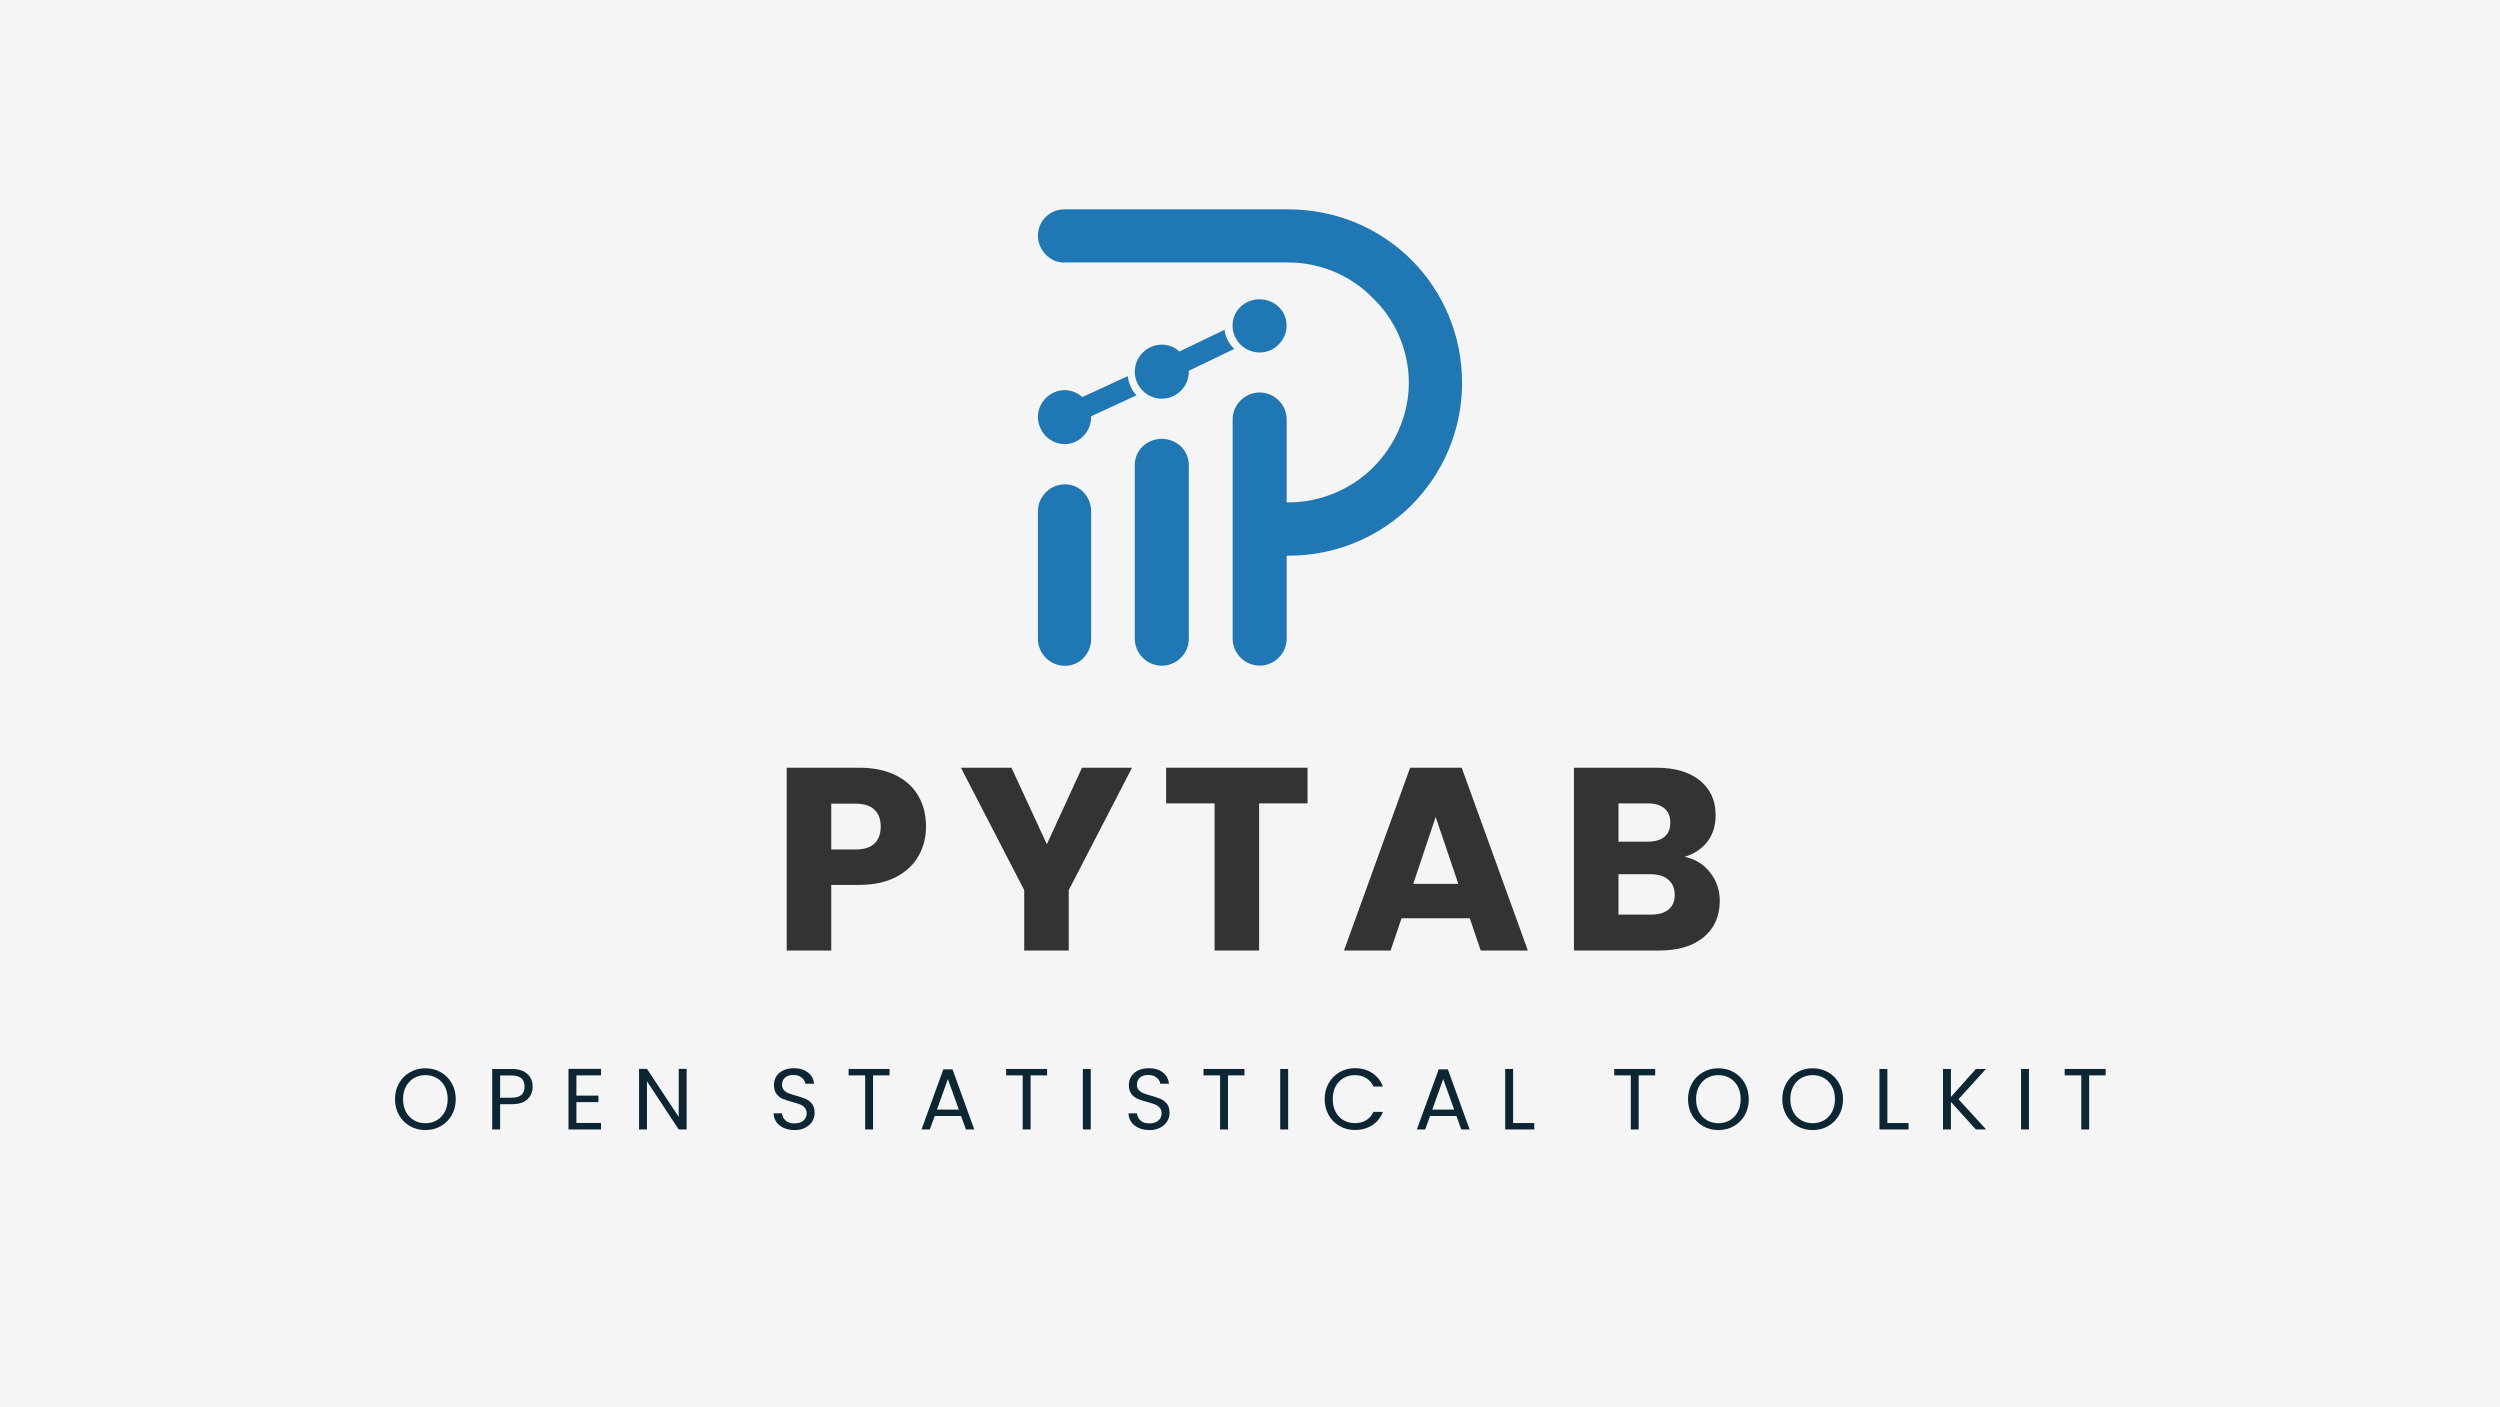
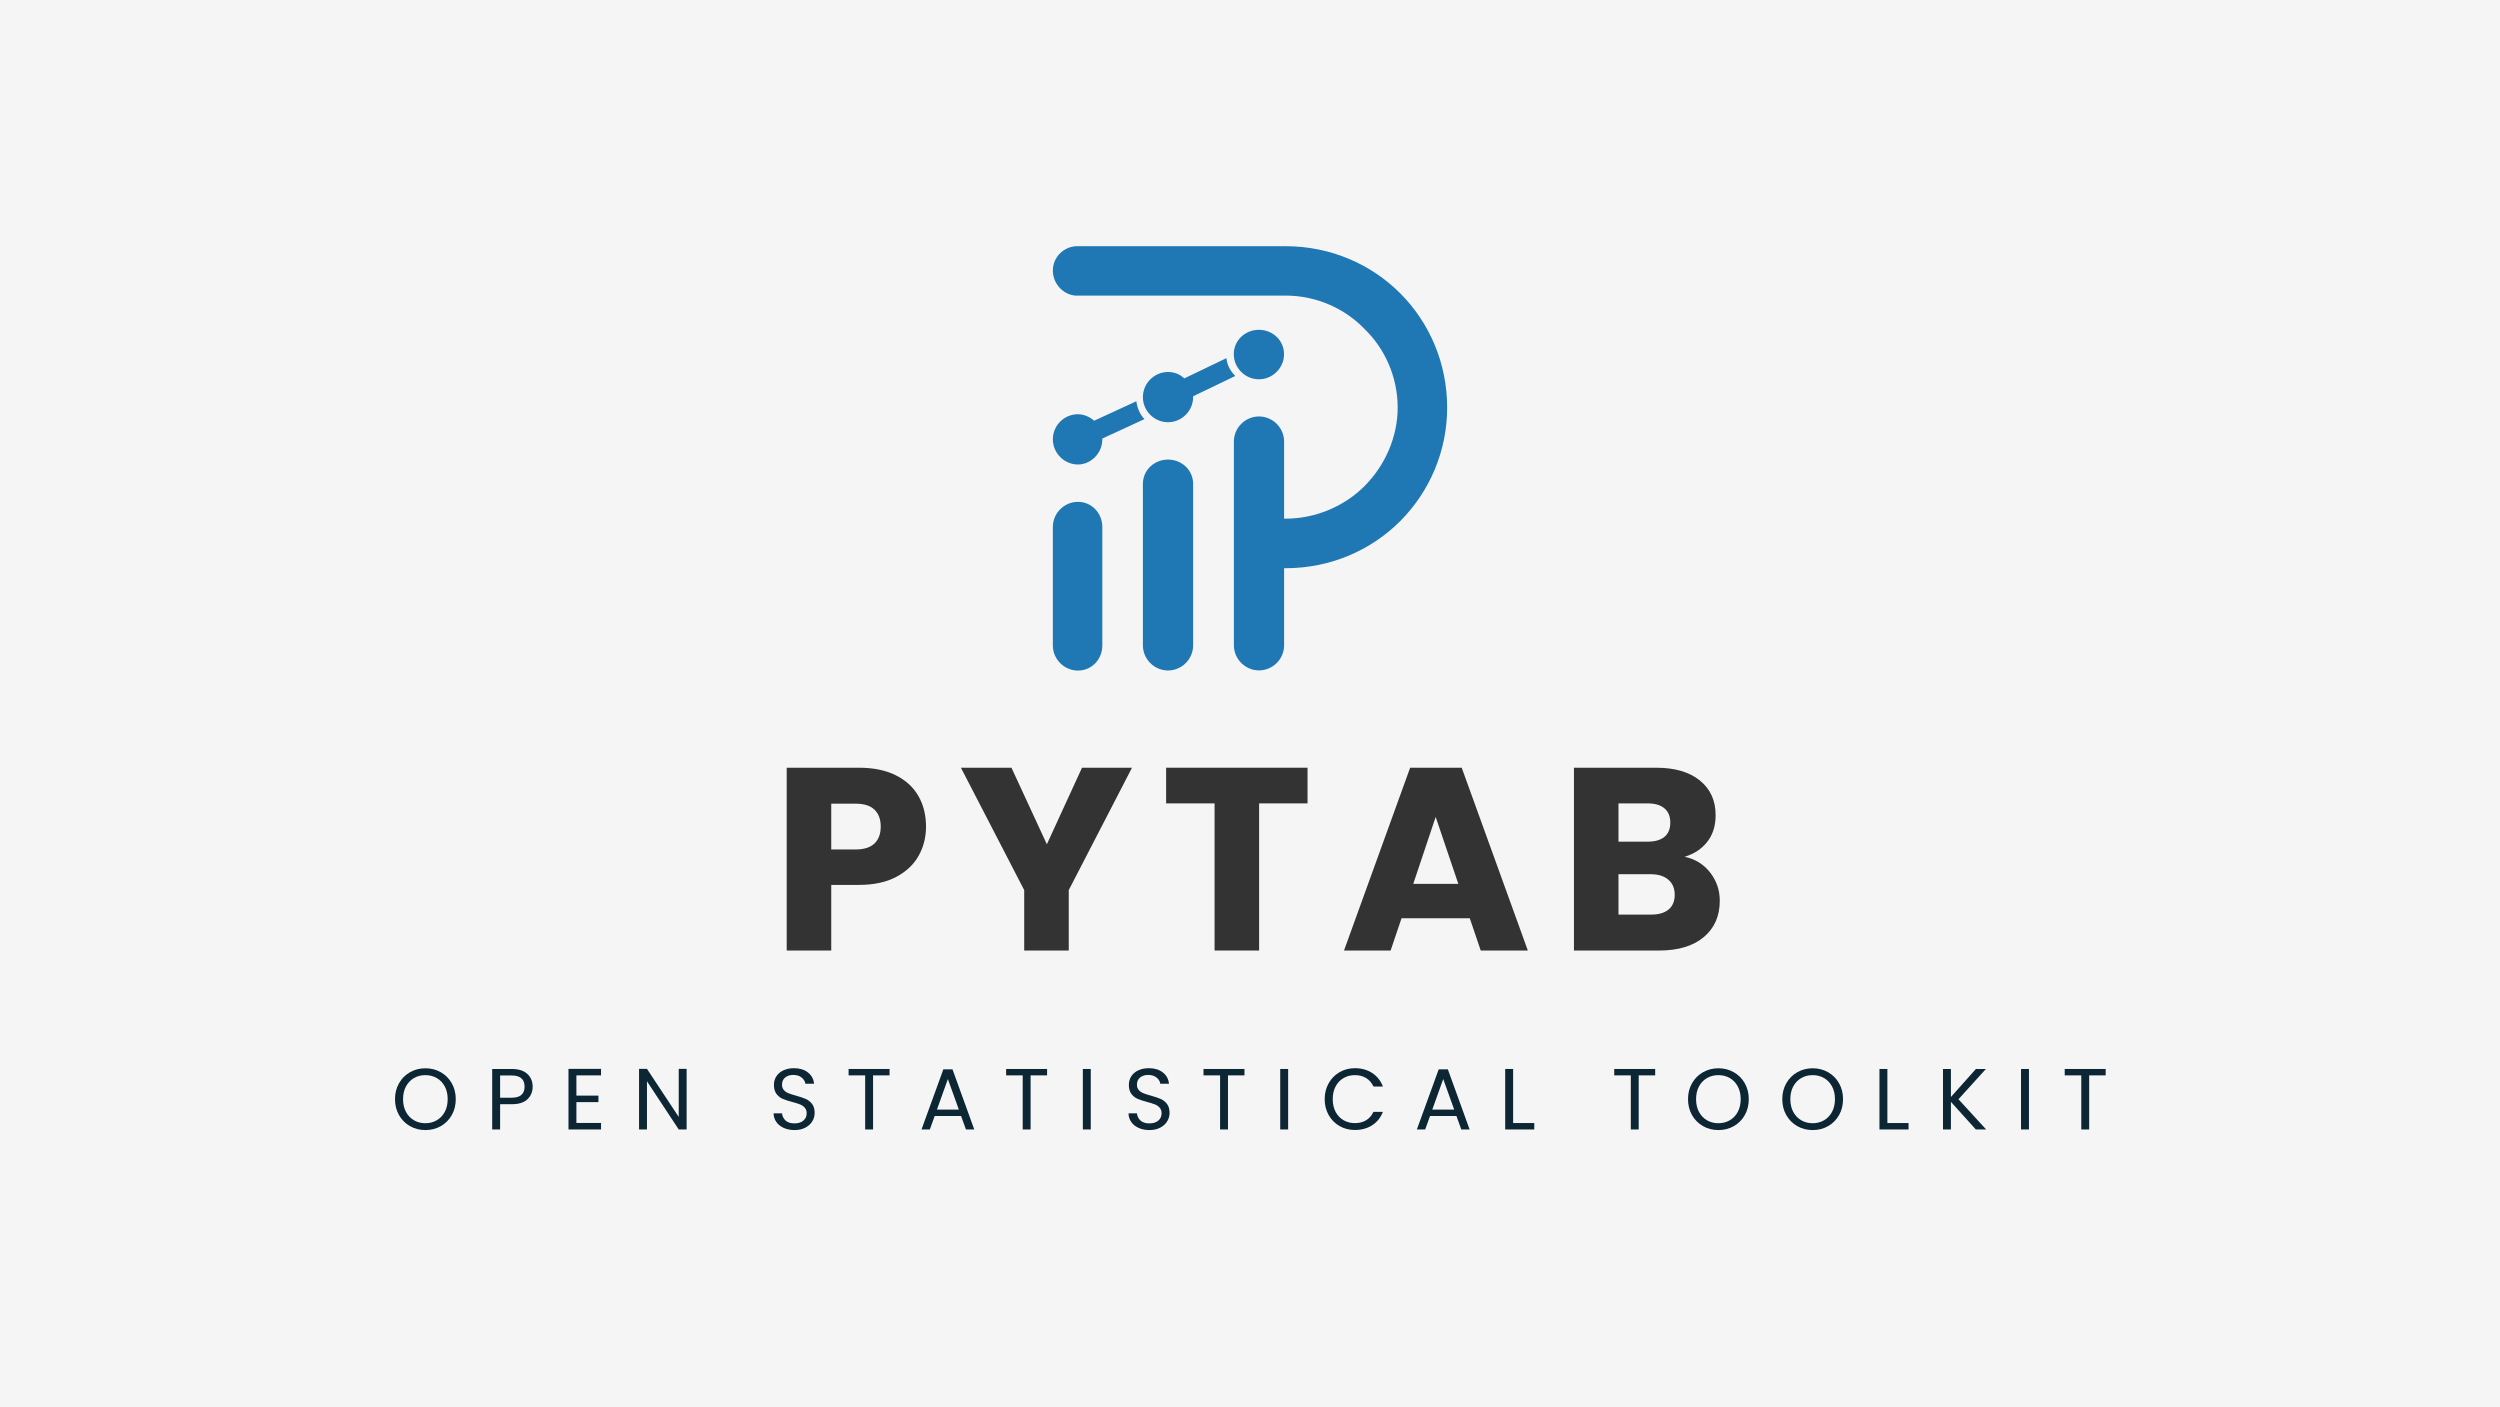
<svg xmlns="http://www.w3.org/2000/svg" width="1920" zoomAndPan="magnify" viewBox="0 0 1440 810" height="1080" preserveAspectRatio="xMidYMid meet" version="1.0">
  <defs>
    <g />
-     <clipPath id="7002e183da">
-       <path d="M 597.746 120.594 L 842.246 120.594 L 842.246 383.844 L 597.746 383.844 Z M 597.746 120.594 " clip-rule="nonzero" />
+     <clipPath id="86def2aaaa">
+       <path d="M 606.336 141.816 L 833.586 141.816 L 833.586 386.316 L 606.336 386.316 Z M 606.336 141.816 " clip-rule="nonzero" />
    </clipPath>
  </defs>
  <rect x="-144" width="1728" fill="#ffffff" y="-81" height="972" fill-opacity="1" />
  <rect x="-144" width="1728" fill="#f5f5f5" y="-81" height="972" fill-opacity="1" />
  <g fill="#333333" fill-opacity="1">
    <g transform="translate(443.8436, 547.5)">
      <g>
        <path d="M 89.547 -71.406 C 89.547 -65.301 88.145 -59.723 85.344 -54.672 C 82.551 -49.617 78.254 -45.539 72.453 -42.438 C 66.648 -39.344 59.445 -37.797 50.844 -37.797 L 34.953 -37.797 L 34.953 0 L 9.297 0 L 9.297 -105.297 L 50.844 -105.297 C 59.25 -105.297 66.348 -103.844 72.141 -100.938 C 77.941 -98.039 82.289 -94.039 85.188 -88.938 C 88.094 -83.844 89.547 -78 89.547 -71.406 Z M 48.906 -58.203 C 53.801 -58.203 57.445 -59.348 59.844 -61.641 C 62.25 -63.941 63.453 -67.195 63.453 -71.406 C 63.453 -75.602 62.25 -78.848 59.844 -81.141 C 57.445 -83.441 53.801 -84.594 48.906 -84.594 L 34.953 -84.594 L 34.953 -58.203 Z M 48.906 -58.203 " />
      </g>
    </g>
  </g>
  <g fill="#333333" fill-opacity="1">
    <g transform="translate(552.4436, 547.5)">
      <g>
        <path d="M 99.594 -105.297 L 63.156 -34.797 L 63.156 0 L 37.5 0 L 37.5 -34.797 L 1.047 -105.297 L 30.156 -105.297 L 50.547 -61.203 L 70.797 -105.297 Z M 99.594 -105.297 " />
      </g>
    </g>
  </g>
  <g fill="#333333" fill-opacity="1">
    <g transform="translate(668.0936, 547.5)">
      <g>
        <path d="M 85.047 -105.297 L 85.047 -84.75 L 57.156 -84.75 L 57.156 0 L 31.5 0 L 31.5 -84.75 L 3.594 -84.75 L 3.594 -105.297 Z M 85.047 -105.297 " />
      </g>
    </g>
  </g>
  <g fill="#333333" fill-opacity="1">
    <g transform="translate(771.7436, 547.5)">
      <g>
        <path d="M 74.844 -18.594 L 35.547 -18.594 L 29.25 0 L 2.406 0 L 40.5 -105.297 L 70.203 -105.297 L 108.297 0 L 81.156 0 Z M 68.25 -38.406 L 55.203 -76.953 L 42.297 -38.406 Z M 68.25 -38.406 " />
      </g>
    </g>
  </g>
  <g fill="#333333" fill-opacity="1">
    <g transform="translate(897.2936, 547.5)">
      <g>
        <path d="M 73.047 -54 C 79.148 -52.695 84.051 -49.672 87.75 -44.922 C 91.445 -40.172 93.297 -34.75 93.297 -28.656 C 93.297 -19.852 90.219 -12.875 84.062 -7.719 C 77.914 -2.57 69.344 0 58.344 0 L 9.297 0 L 9.297 -105.297 L 56.703 -105.297 C 67.398 -105.297 75.773 -102.844 81.828 -97.938 C 87.879 -93.039 90.906 -86.395 90.906 -78 C 90.906 -71.801 89.281 -66.648 86.031 -62.547 C 82.781 -58.453 78.453 -55.602 73.047 -54 Z M 34.953 -62.703 L 51.75 -62.703 C 55.945 -62.703 59.172 -63.625 61.422 -65.469 C 63.672 -67.32 64.797 -70.051 64.797 -73.656 C 64.797 -77.25 63.672 -79.992 61.422 -81.891 C 59.172 -83.797 55.945 -84.75 51.75 -84.75 L 34.953 -84.75 Z M 53.844 -20.703 C 58.145 -20.703 61.469 -21.676 63.812 -23.625 C 66.164 -25.57 67.344 -28.395 67.344 -32.094 C 67.344 -35.801 66.117 -38.703 63.672 -40.797 C 61.223 -42.898 57.848 -43.953 53.547 -43.953 L 34.953 -43.953 L 34.953 -20.703 Z M 53.844 -20.703 " />
      </g>
    </g>
  </g>
  <g fill="#0d2634" fill-opacity="1">
    <g transform="translate(225.3633, 650.5732)">
      <g>
        <path d="M 19.656 0.344 C 16.414 0.344 13.461 -0.41 10.797 -1.922 C 8.129 -3.441 6.02 -5.555 4.469 -8.266 C 2.926 -10.984 2.156 -14.047 2.156 -17.453 C 2.156 -20.848 2.926 -23.906 4.469 -26.625 C 6.02 -29.344 8.129 -31.457 10.797 -32.969 C 13.461 -34.488 16.414 -35.25 19.656 -35.25 C 22.914 -35.25 25.879 -34.488 28.547 -32.969 C 31.211 -31.457 33.312 -29.348 34.844 -26.641 C 36.383 -23.941 37.156 -20.879 37.156 -17.453 C 37.156 -14.016 36.383 -10.945 34.844 -8.25 C 33.312 -5.551 31.211 -3.441 28.547 -1.922 C 25.879 -0.41 22.914 0.344 19.656 0.344 Z M 19.656 -3.594 C 22.082 -3.594 24.27 -4.16 26.219 -5.297 C 28.176 -6.43 29.711 -8.047 30.828 -10.141 C 31.941 -12.242 32.5 -14.68 32.5 -17.453 C 32.5 -20.254 31.941 -22.695 30.828 -24.781 C 29.711 -26.863 28.188 -28.469 26.25 -29.594 C 24.312 -30.727 22.113 -31.297 19.656 -31.297 C 17.188 -31.297 14.984 -30.727 13.047 -29.594 C 11.117 -28.469 9.594 -26.863 8.469 -24.781 C 7.352 -22.695 6.797 -20.254 6.797 -17.453 C 6.797 -14.68 7.352 -12.242 8.469 -10.141 C 9.594 -8.047 11.129 -6.43 13.078 -5.297 C 15.023 -4.16 17.219 -3.594 19.656 -3.594 Z M 19.656 -3.594 " />
      </g>
    </g>
  </g>
  <g fill="#0d2634" fill-opacity="1">
    <g transform="translate(279.6572, 650.5732)">
      <g>
        <path d="M 27.156 -24.656 C 27.156 -21.75 26.16 -19.336 24.172 -17.422 C 22.191 -15.504 19.164 -14.547 15.094 -14.547 L 8.406 -14.547 L 8.406 0 L 3.844 0 L 3.844 -34.844 L 15.094 -34.844 C 19.031 -34.844 22.023 -33.895 24.078 -32 C 26.129 -30.102 27.156 -27.656 27.156 -24.656 Z M 15.094 -18.297 C 17.633 -18.297 19.504 -18.844 20.703 -19.938 C 21.898 -21.039 22.5 -22.613 22.5 -24.656 C 22.5 -28.945 20.031 -31.094 15.094 -31.094 L 8.406 -31.094 L 8.406 -18.297 Z M 15.094 -18.297 " />
      </g>
    </g>
  </g>
  <g fill="#0d2634" fill-opacity="1">
    <g transform="translate(323.6027, 650.5732)">
      <g>
        <path d="M 8.406 -31.156 L 8.406 -19.5 L 21.094 -19.5 L 21.094 -15.75 L 8.406 -15.75 L 8.406 -3.75 L 22.594 -3.75 L 22.594 0 L 3.844 0 L 3.844 -34.906 L 22.594 -34.906 L 22.594 -31.156 Z M 8.406 -31.156 " />
      </g>
    </g>
  </g>
  <g fill="#0d2634" fill-opacity="1">
    <g transform="translate(364.2487, 650.5732)">
      <g>
        <path d="M 31.25 0 L 26.703 0 L 8.406 -27.75 L 8.406 0 L 3.844 0 L 3.844 -34.906 L 8.406 -34.906 L 26.703 -7.203 L 26.703 -34.906 L 31.25 -34.906 Z M 31.25 0 " />
      </g>
    </g>
  </g>
  <g fill="#0d2634" fill-opacity="1">
    <g transform="translate(414.3933, 650.5732)">
      <g />
    </g>
  </g>
  <g fill="#0d2634" fill-opacity="1">
    <g transform="translate(442.7412, 650.5732)">
      <g>
        <path d="M 14.906 0.344 C 12.602 0.344 10.539 -0.062 8.719 -0.875 C 6.906 -1.688 5.484 -2.816 4.453 -4.266 C 3.422 -5.723 2.883 -7.398 2.844 -9.297 L 7.703 -9.297 C 7.867 -7.66 8.539 -6.285 9.719 -5.172 C 10.906 -4.055 12.633 -3.5 14.906 -3.5 C 17.07 -3.5 18.781 -4.039 20.031 -5.125 C 21.281 -6.207 21.906 -7.598 21.906 -9.297 C 21.906 -10.629 21.535 -11.711 20.797 -12.547 C 20.066 -13.379 19.148 -14.008 18.047 -14.438 C 16.953 -14.875 15.469 -15.344 13.594 -15.844 C 11.301 -16.445 9.461 -17.047 8.078 -17.641 C 6.691 -18.242 5.504 -19.188 4.516 -20.469 C 3.535 -21.758 3.047 -23.488 3.047 -25.656 C 3.047 -27.551 3.531 -29.234 4.5 -30.703 C 5.469 -32.172 6.828 -33.301 8.578 -34.094 C 10.328 -34.895 12.332 -35.297 14.594 -35.297 C 17.863 -35.297 20.539 -34.477 22.625 -32.844 C 24.707 -31.219 25.883 -29.051 26.156 -26.344 L 21.156 -26.344 C 20.988 -27.676 20.285 -28.852 19.047 -29.875 C 17.816 -30.895 16.188 -31.406 14.156 -31.406 C 12.25 -31.406 10.695 -30.91 9.5 -29.922 C 8.301 -28.941 7.703 -27.566 7.703 -25.797 C 7.703 -24.535 8.055 -23.504 8.766 -22.703 C 9.484 -21.898 10.367 -21.289 11.422 -20.875 C 12.473 -20.457 13.945 -19.984 15.844 -19.453 C 18.145 -18.816 19.992 -18.191 21.391 -17.578 C 22.797 -16.961 24 -16.008 25 -14.719 C 26 -13.438 26.5 -11.695 26.5 -9.5 C 26.5 -7.801 26.047 -6.203 25.141 -4.703 C 24.242 -3.203 22.91 -1.984 21.141 -1.047 C 19.379 -0.117 17.301 0.344 14.906 0.344 Z M 14.906 0.344 " />
      </g>
    </g>
  </g>
  <g fill="#0d2634" fill-opacity="1">
    <g transform="translate(487.0867, 650.5732)">
      <g>
        <path d="M 25.297 -34.844 L 25.297 -31.156 L 15.797 -31.156 L 15.797 0 L 11.25 0 L 11.25 -31.156 L 1.703 -31.156 L 1.703 -34.844 Z M 25.297 -34.844 " />
      </g>
    </g>
  </g>
  <g fill="#0d2634" fill-opacity="1">
    <g transform="translate(529.1325, 650.5732)">
      <g>
        <path d="M 24.453 -7.75 L 9.25 -7.75 L 6.453 0 L 1.656 0 L 14.25 -34.656 L 19.5 -34.656 L 32.047 0 L 27.25 0 Z M 23.156 -11.453 L 16.844 -29.047 L 10.547 -11.453 Z M 23.156 -11.453 " />
      </g>
    </g>
  </g>
  <g fill="#0d2634" fill-opacity="1">
    <g transform="translate(577.8273, 650.5732)">
      <g>
        <path d="M 25.297 -34.844 L 25.297 -31.156 L 15.797 -31.156 L 15.797 0 L 11.25 0 L 11.25 -31.156 L 1.703 -31.156 L 1.703 -34.844 Z M 25.297 -34.844 " />
      </g>
    </g>
  </g>
  <g fill="#0d2634" fill-opacity="1">
    <g transform="translate(619.8731, 650.5732)">
      <g>
        <path d="M 8.406 -34.844 L 8.406 0 L 3.844 0 L 3.844 -34.844 Z M 8.406 -34.844 " />
      </g>
    </g>
  </g>
  <g fill="#0d2634" fill-opacity="1">
    <g transform="translate(647.1712, 650.5732)">
      <g>
        <path d="M 14.906 0.344 C 12.602 0.344 10.539 -0.062 8.719 -0.875 C 6.906 -1.688 5.484 -2.816 4.453 -4.266 C 3.422 -5.723 2.883 -7.398 2.844 -9.297 L 7.703 -9.297 C 7.867 -7.66 8.539 -6.285 9.719 -5.172 C 10.906 -4.055 12.633 -3.5 14.906 -3.5 C 17.07 -3.5 18.781 -4.039 20.031 -5.125 C 21.281 -6.207 21.906 -7.598 21.906 -9.297 C 21.906 -10.629 21.535 -11.711 20.797 -12.547 C 20.066 -13.379 19.148 -14.008 18.047 -14.438 C 16.953 -14.875 15.469 -15.344 13.594 -15.844 C 11.301 -16.445 9.461 -17.047 8.078 -17.641 C 6.691 -18.242 5.504 -19.188 4.516 -20.469 C 3.535 -21.758 3.047 -23.488 3.047 -25.656 C 3.047 -27.551 3.531 -29.234 4.5 -30.703 C 5.469 -32.172 6.828 -33.301 8.578 -34.094 C 10.328 -34.895 12.332 -35.297 14.594 -35.297 C 17.863 -35.297 20.539 -34.477 22.625 -32.844 C 24.707 -31.219 25.883 -29.051 26.156 -26.344 L 21.156 -26.344 C 20.988 -27.676 20.285 -28.852 19.047 -29.875 C 17.816 -30.895 16.188 -31.406 14.156 -31.406 C 12.25 -31.406 10.695 -30.91 9.5 -29.922 C 8.301 -28.941 7.703 -27.566 7.703 -25.797 C 7.703 -24.535 8.055 -23.504 8.766 -22.703 C 9.484 -21.898 10.367 -21.289 11.422 -20.875 C 12.473 -20.457 13.945 -19.984 15.844 -19.453 C 18.145 -18.816 19.992 -18.191 21.391 -17.578 C 22.797 -16.961 24 -16.008 25 -14.719 C 26 -13.438 26.5 -11.695 26.5 -9.5 C 26.5 -7.801 26.047 -6.203 25.141 -4.703 C 24.242 -3.203 22.91 -1.984 21.141 -1.047 C 19.379 -0.117 17.301 0.344 14.906 0.344 Z M 14.906 0.344 " />
      </g>
    </g>
  </g>
  <g fill="#0d2634" fill-opacity="1">
    <g transform="translate(691.5166, 650.5732)">
      <g>
        <path d="M 25.297 -34.844 L 25.297 -31.156 L 15.797 -31.156 L 15.797 0 L 11.25 0 L 11.25 -31.156 L 1.703 -31.156 L 1.703 -34.844 Z M 25.297 -34.844 " />
      </g>
    </g>
  </g>
  <g fill="#0d2634" fill-opacity="1">
    <g transform="translate(733.5624, 650.5732)">
      <g>
        <path d="M 8.406 -34.844 L 8.406 0 L 3.844 0 L 3.844 -34.844 Z M 8.406 -34.844 " />
      </g>
    </g>
  </g>
  <g fill="#0d2634" fill-opacity="1">
    <g transform="translate(760.8605, 650.5732)">
      <g>
        <path d="M 2.156 -17.453 C 2.156 -20.848 2.922 -23.906 4.453 -26.625 C 5.984 -29.344 8.07 -31.469 10.719 -33 C 13.375 -34.531 16.316 -35.297 19.547 -35.297 C 23.348 -35.297 26.664 -34.379 29.5 -32.547 C 32.332 -30.711 34.398 -28.113 35.703 -24.75 L 30.25 -24.75 C 29.281 -26.852 27.883 -28.469 26.062 -29.594 C 24.25 -30.727 22.078 -31.297 19.547 -31.297 C 17.117 -31.297 14.938 -30.727 13 -29.594 C 11.062 -28.469 9.539 -26.863 8.438 -24.781 C 7.344 -22.695 6.797 -20.254 6.797 -17.453 C 6.797 -14.68 7.344 -12.254 8.438 -10.172 C 9.539 -8.086 11.062 -6.477 13 -5.344 C 14.938 -4.219 17.117 -3.656 19.547 -3.656 C 22.078 -3.656 24.25 -4.211 26.062 -5.328 C 27.883 -6.441 29.281 -8.051 30.25 -10.156 L 35.703 -10.156 C 34.398 -6.82 32.332 -4.242 29.5 -2.422 C 26.664 -0.609 23.348 0.297 19.547 0.297 C 16.316 0.297 13.375 -0.457 10.719 -1.969 C 8.07 -3.488 5.984 -5.598 4.453 -8.297 C 2.922 -10.992 2.156 -14.047 2.156 -17.453 Z M 2.156 -17.453 " />
      </g>
    </g>
  </g>
  <g fill="#0d2634" fill-opacity="1">
    <g transform="translate(814.4546, 650.5732)">
      <g>
        <path d="M 24.453 -7.75 L 9.25 -7.75 L 6.453 0 L 1.656 0 L 14.25 -34.656 L 19.5 -34.656 L 32.047 0 L 27.25 0 Z M 23.156 -11.453 L 16.844 -29.047 L 10.547 -11.453 Z M 23.156 -11.453 " />
      </g>
    </g>
  </g>
  <g fill="#0d2634" fill-opacity="1">
    <g transform="translate(863.1494, 650.5732)">
      <g>
        <path d="M 8.406 -3.703 L 20.594 -3.703 L 20.594 0 L 3.844 0 L 3.844 -34.844 L 8.406 -34.844 Z M 8.406 -3.703 " />
      </g>
    </g>
  </g>
  <g fill="#0d2634" fill-opacity="1">
    <g transform="translate(899.746, 650.5732)">
      <g />
    </g>
  </g>
  <g fill="#0d2634" fill-opacity="1">
    <g transform="translate(928.0939, 650.5732)">
      <g>
        <path d="M 25.297 -34.844 L 25.297 -31.156 L 15.797 -31.156 L 15.797 0 L 11.25 0 L 11.25 -31.156 L 1.703 -31.156 L 1.703 -34.844 Z M 25.297 -34.844 " />
      </g>
    </g>
  </g>
  <g fill="#0d2634" fill-opacity="1">
    <g transform="translate(970.1398, 650.5732)">
      <g>
        <path d="M 19.656 0.344 C 16.414 0.344 13.461 -0.41 10.797 -1.922 C 8.129 -3.441 6.02 -5.555 4.469 -8.266 C 2.926 -10.984 2.156 -14.047 2.156 -17.453 C 2.156 -20.848 2.926 -23.906 4.469 -26.625 C 6.02 -29.344 8.129 -31.457 10.797 -32.969 C 13.461 -34.488 16.414 -35.25 19.656 -35.25 C 22.914 -35.25 25.879 -34.488 28.547 -32.969 C 31.211 -31.457 33.312 -29.348 34.844 -26.641 C 36.383 -23.941 37.156 -20.879 37.156 -17.453 C 37.156 -14.016 36.383 -10.945 34.844 -8.25 C 33.312 -5.551 31.211 -3.441 28.547 -1.922 C 25.879 -0.41 22.914 0.344 19.656 0.344 Z M 19.656 -3.594 C 22.082 -3.594 24.27 -4.16 26.219 -5.297 C 28.176 -6.43 29.711 -8.047 30.828 -10.141 C 31.941 -12.242 32.5 -14.68 32.5 -17.453 C 32.5 -20.254 31.941 -22.695 30.828 -24.781 C 29.711 -26.863 28.188 -28.469 26.25 -29.594 C 24.312 -30.727 22.113 -31.297 19.656 -31.297 C 17.188 -31.297 14.984 -30.727 13.047 -29.594 C 11.117 -28.469 9.594 -26.863 8.469 -24.781 C 7.352 -22.695 6.797 -20.254 6.797 -17.453 C 6.797 -14.68 7.352 -12.242 8.469 -10.141 C 9.594 -8.047 11.129 -6.43 13.078 -5.297 C 15.023 -4.16 17.219 -3.594 19.656 -3.594 Z M 19.656 -3.594 " />
      </g>
    </g>
  </g>
  <g fill="#0d2634" fill-opacity="1">
    <g transform="translate(1024.434, 650.5732)">
      <g>
        <path d="M 19.656 0.344 C 16.414 0.344 13.461 -0.41 10.797 -1.922 C 8.129 -3.441 6.02 -5.555 4.469 -8.266 C 2.926 -10.984 2.156 -14.047 2.156 -17.453 C 2.156 -20.848 2.926 -23.906 4.469 -26.625 C 6.02 -29.344 8.129 -31.457 10.797 -32.969 C 13.461 -34.488 16.414 -35.25 19.656 -35.25 C 22.914 -35.25 25.879 -34.488 28.547 -32.969 C 31.211 -31.457 33.312 -29.348 34.844 -26.641 C 36.383 -23.941 37.156 -20.879 37.156 -17.453 C 37.156 -14.016 36.383 -10.945 34.844 -8.25 C 33.312 -5.551 31.211 -3.441 28.547 -1.922 C 25.879 -0.41 22.914 0.344 19.656 0.344 Z M 19.656 -3.594 C 22.082 -3.594 24.27 -4.16 26.219 -5.297 C 28.176 -6.43 29.711 -8.047 30.828 -10.141 C 31.941 -12.242 32.5 -14.68 32.5 -17.453 C 32.5 -20.254 31.941 -22.695 30.828 -24.781 C 29.711 -26.863 28.188 -28.469 26.25 -29.594 C 24.312 -30.727 22.113 -31.297 19.656 -31.297 C 17.188 -31.297 14.984 -30.727 13.047 -29.594 C 11.117 -28.469 9.594 -26.863 8.469 -24.781 C 7.352 -22.695 6.797 -20.254 6.797 -17.453 C 6.797 -14.68 7.352 -12.242 8.469 -10.141 C 9.594 -8.047 11.129 -6.43 13.078 -5.297 C 15.023 -4.16 17.219 -3.594 19.656 -3.594 Z M 19.656 -3.594 " />
      </g>
    </g>
  </g>
  <g fill="#0d2634" fill-opacity="1">
    <g transform="translate(1078.728, 650.5732)">
      <g>
        <path d="M 8.406 -3.703 L 20.594 -3.703 L 20.594 0 L 3.844 0 L 3.844 -34.844 L 8.406 -34.844 Z M 8.406 -3.703 " />
      </g>
    </g>
  </g>
  <g fill="#0d2634" fill-opacity="1">
    <g transform="translate(1115.324, 650.5732)">
      <g>
        <path d="M 22.75 0 L 8.406 -15.906 L 8.406 0 L 3.844 0 L 3.844 -34.844 L 8.406 -34.844 L 8.406 -18.703 L 22.797 -34.844 L 28.547 -34.844 L 12.75 -17.406 L 28.703 0 Z M 22.75 0 " />
      </g>
    </g>
  </g>
  <g fill="#0d2634" fill-opacity="1">
    <g transform="translate(1160.27, 650.5732)">
      <g>
        <path d="M 8.406 -34.844 L 8.406 0 L 3.844 0 L 3.844 -34.844 Z M 8.406 -34.844 " />
      </g>
    </g>
  </g>
  <g fill="#0d2634" fill-opacity="1">
    <g transform="translate(1187.568, 650.5732)">
      <g>
        <path d="M 25.297 -34.844 L 25.297 -31.156 L 15.797 -31.156 L 15.797 0 L 11.25 0 L 11.25 -31.156 L 1.703 -31.156 L 1.703 -34.844 Z M 25.297 -34.844 " />
      </g>
    </g>
  </g>
-   <g clip-path="url(#7002e183da)">
-     <path fill="#1f77b4" d="M 653.637 267.875 C 653.637 259.305 660.684 252.785 669.199 252.785 C 677.719 252.785 684.766 259.305 684.766 267.875 L 684.766 367.887 C 684.766 376.457 677.719 383.453 669.199 383.453 C 660.684 383.453 653.637 376.406 653.637 367.887 Z M 597.848 294.535 C 597.848 285.965 604.895 278.973 613.41 278.973 C 621.93 278.973 628.5 286.016 628.5 294.535 L 628.5 367.941 C 628.5 376.512 621.98 383.504 613.41 383.504 C 604.84 383.504 597.848 376.457 597.848 367.941 Z M 653.637 214.086 C 653.637 222.656 660.684 229.648 669.199 229.648 C 677.719 229.648 684.766 222.602 684.766 214.086 C 684.766 213.559 684.766 213.559 684.766 213.559 L 710.898 200.992 C 707.902 197.996 705.852 194.473 705.375 189.949 L 679.242 202.516 C 676.719 199.992 673.195 198.52 669.199 198.52 C 660.684 198.52 653.637 205.566 653.637 214.086 Z M 709.953 187.48 C 709.953 196.051 716.996 203.043 725.516 203.043 C 734.035 203.043 741.078 195.996 741.078 187.48 C 741.078 178.961 734.035 172.387 725.516 172.387 C 716.996 172.387 709.953 178.906 709.953 187.48 Z M 613.41 255.836 C 621.457 255.836 628.5 248.789 628.5 240.27 L 628.5 239.746 L 654.637 227.703 C 651.637 224.707 650.113 220.656 649.586 216.66 L 623.453 228.703 C 620.457 226.18 616.934 224.707 613.41 224.707 C 604.895 224.652 597.848 231.699 597.848 240.219 C 597.848 248.738 604.895 255.836 613.41 255.836 Z M 612.938 151.25 C 604.895 151.25 597.848 144.203 597.848 135.684 C 597.848 127.168 604.895 120.594 612.938 120.594 L 742.133 120.594 C 769.789 120.594 794.926 131.637 813.012 149.727 C 831.102 167.812 842.145 192.945 842.145 220.605 C 842.145 247.738 831.102 272.871 813.012 290.961 C 794.926 309.047 769.789 320.09 742.133 320.09 C 741.605 320.09 741.605 320.09 741.133 320.09 L 741.133 367.836 C 741.133 376.406 734.086 383.398 725.57 383.398 C 717.051 383.398 710.004 376.352 710.004 367.836 L 710.004 241.637 C 710.004 233.066 717.051 226.074 725.57 226.074 C 734.086 226.074 741.133 233.121 741.133 241.637 L 741.133 289.383 C 741.66 289.383 741.66 289.383 742.133 289.383 C 761.219 289.383 778.832 281.336 790.875 269.297 C 803.441 256.73 811.488 239.113 811.488 220.551 C 811.488 201.465 803.441 183.852 790.875 171.809 C 778.832 159.242 761.219 151.195 742.133 151.195 L 612.938 151.195 Z M 612.938 151.25 " fill-opacity="1" fill-rule="nonzero" />
+   <g clip-path="url(#86def2aaaa)">
+     <path fill="#1f77b4" d="M 658.305 278.742 C 658.305 270.777 664.855 264.715 672.773 264.715 C 680.691 264.715 687.242 270.777 687.242 278.742 L 687.242 371.727 C 687.242 379.695 680.695 386.195 672.773 386.195 C 664.855 386.195 658.305 379.645 658.305 371.727 Z M 606.438 303.527 C 606.438 295.562 612.988 289.059 620.906 289.059 C 628.824 289.059 634.938 295.609 634.938 303.527 L 634.938 371.773 C 634.938 379.742 628.875 386.246 620.906 386.246 C 612.938 386.246 606.438 379.695 606.438 371.773 Z M 658.305 228.734 C 658.305 236.703 664.855 243.203 672.773 243.203 C 680.691 243.203 687.242 236.652 687.242 228.734 C 687.242 228.246 687.242 228.246 687.242 228.246 L 711.539 216.562 C 708.754 213.773 706.848 210.5 706.406 206.297 L 682.109 217.98 C 679.766 215.633 676.488 214.262 672.773 214.262 C 664.855 214.262 658.305 220.812 658.305 228.734 Z M 710.66 203.996 C 710.66 211.965 717.211 218.469 725.129 218.469 C 733.051 218.469 739.602 211.918 739.602 203.996 C 739.602 196.078 733.051 189.969 725.129 189.969 C 717.211 189.969 710.66 196.027 710.66 203.996 Z M 620.906 267.551 C 628.387 267.551 634.938 261 634.938 253.078 L 634.938 252.59 L 659.234 241.395 C 656.445 238.609 655.027 234.844 654.539 231.129 L 630.242 242.324 C 627.457 239.977 624.18 238.609 620.906 238.609 C 612.988 238.559 606.438 245.109 606.438 253.031 C 606.438 260.949 612.988 267.551 620.906 267.551 Z M 620.465 170.316 C 612.988 170.316 606.438 163.766 606.438 155.844 C 606.438 147.926 612.988 141.816 620.465 141.816 L 740.578 141.816 C 766.293 141.816 789.66 152.082 806.477 168.898 C 823.293 185.715 833.559 209.082 833.559 234.797 C 833.559 260.02 823.293 283.387 806.477 300.203 C 789.66 317.023 766.293 327.289 740.578 327.289 C 740.09 327.289 740.09 327.289 739.648 327.289 L 739.648 371.676 C 739.648 379.645 733.098 386.148 725.18 386.148 C 717.262 386.148 710.711 379.598 710.711 371.676 L 710.711 254.352 C 710.711 246.383 717.262 239.879 725.18 239.879 C 733.098 239.879 739.648 246.43 739.648 254.352 L 739.648 298.738 C 740.141 298.738 740.141 298.738 740.578 298.738 C 758.324 298.738 774.699 291.258 785.895 280.062 C 797.578 268.379 805.059 252.004 805.059 234.746 C 805.059 217 797.578 200.625 785.895 189.43 C 774.699 177.746 758.324 170.266 740.578 170.266 L 620.465 170.266 Z M 620.465 170.316 " fill-opacity="1" fill-rule="nonzero" />
  </g>
</svg>
